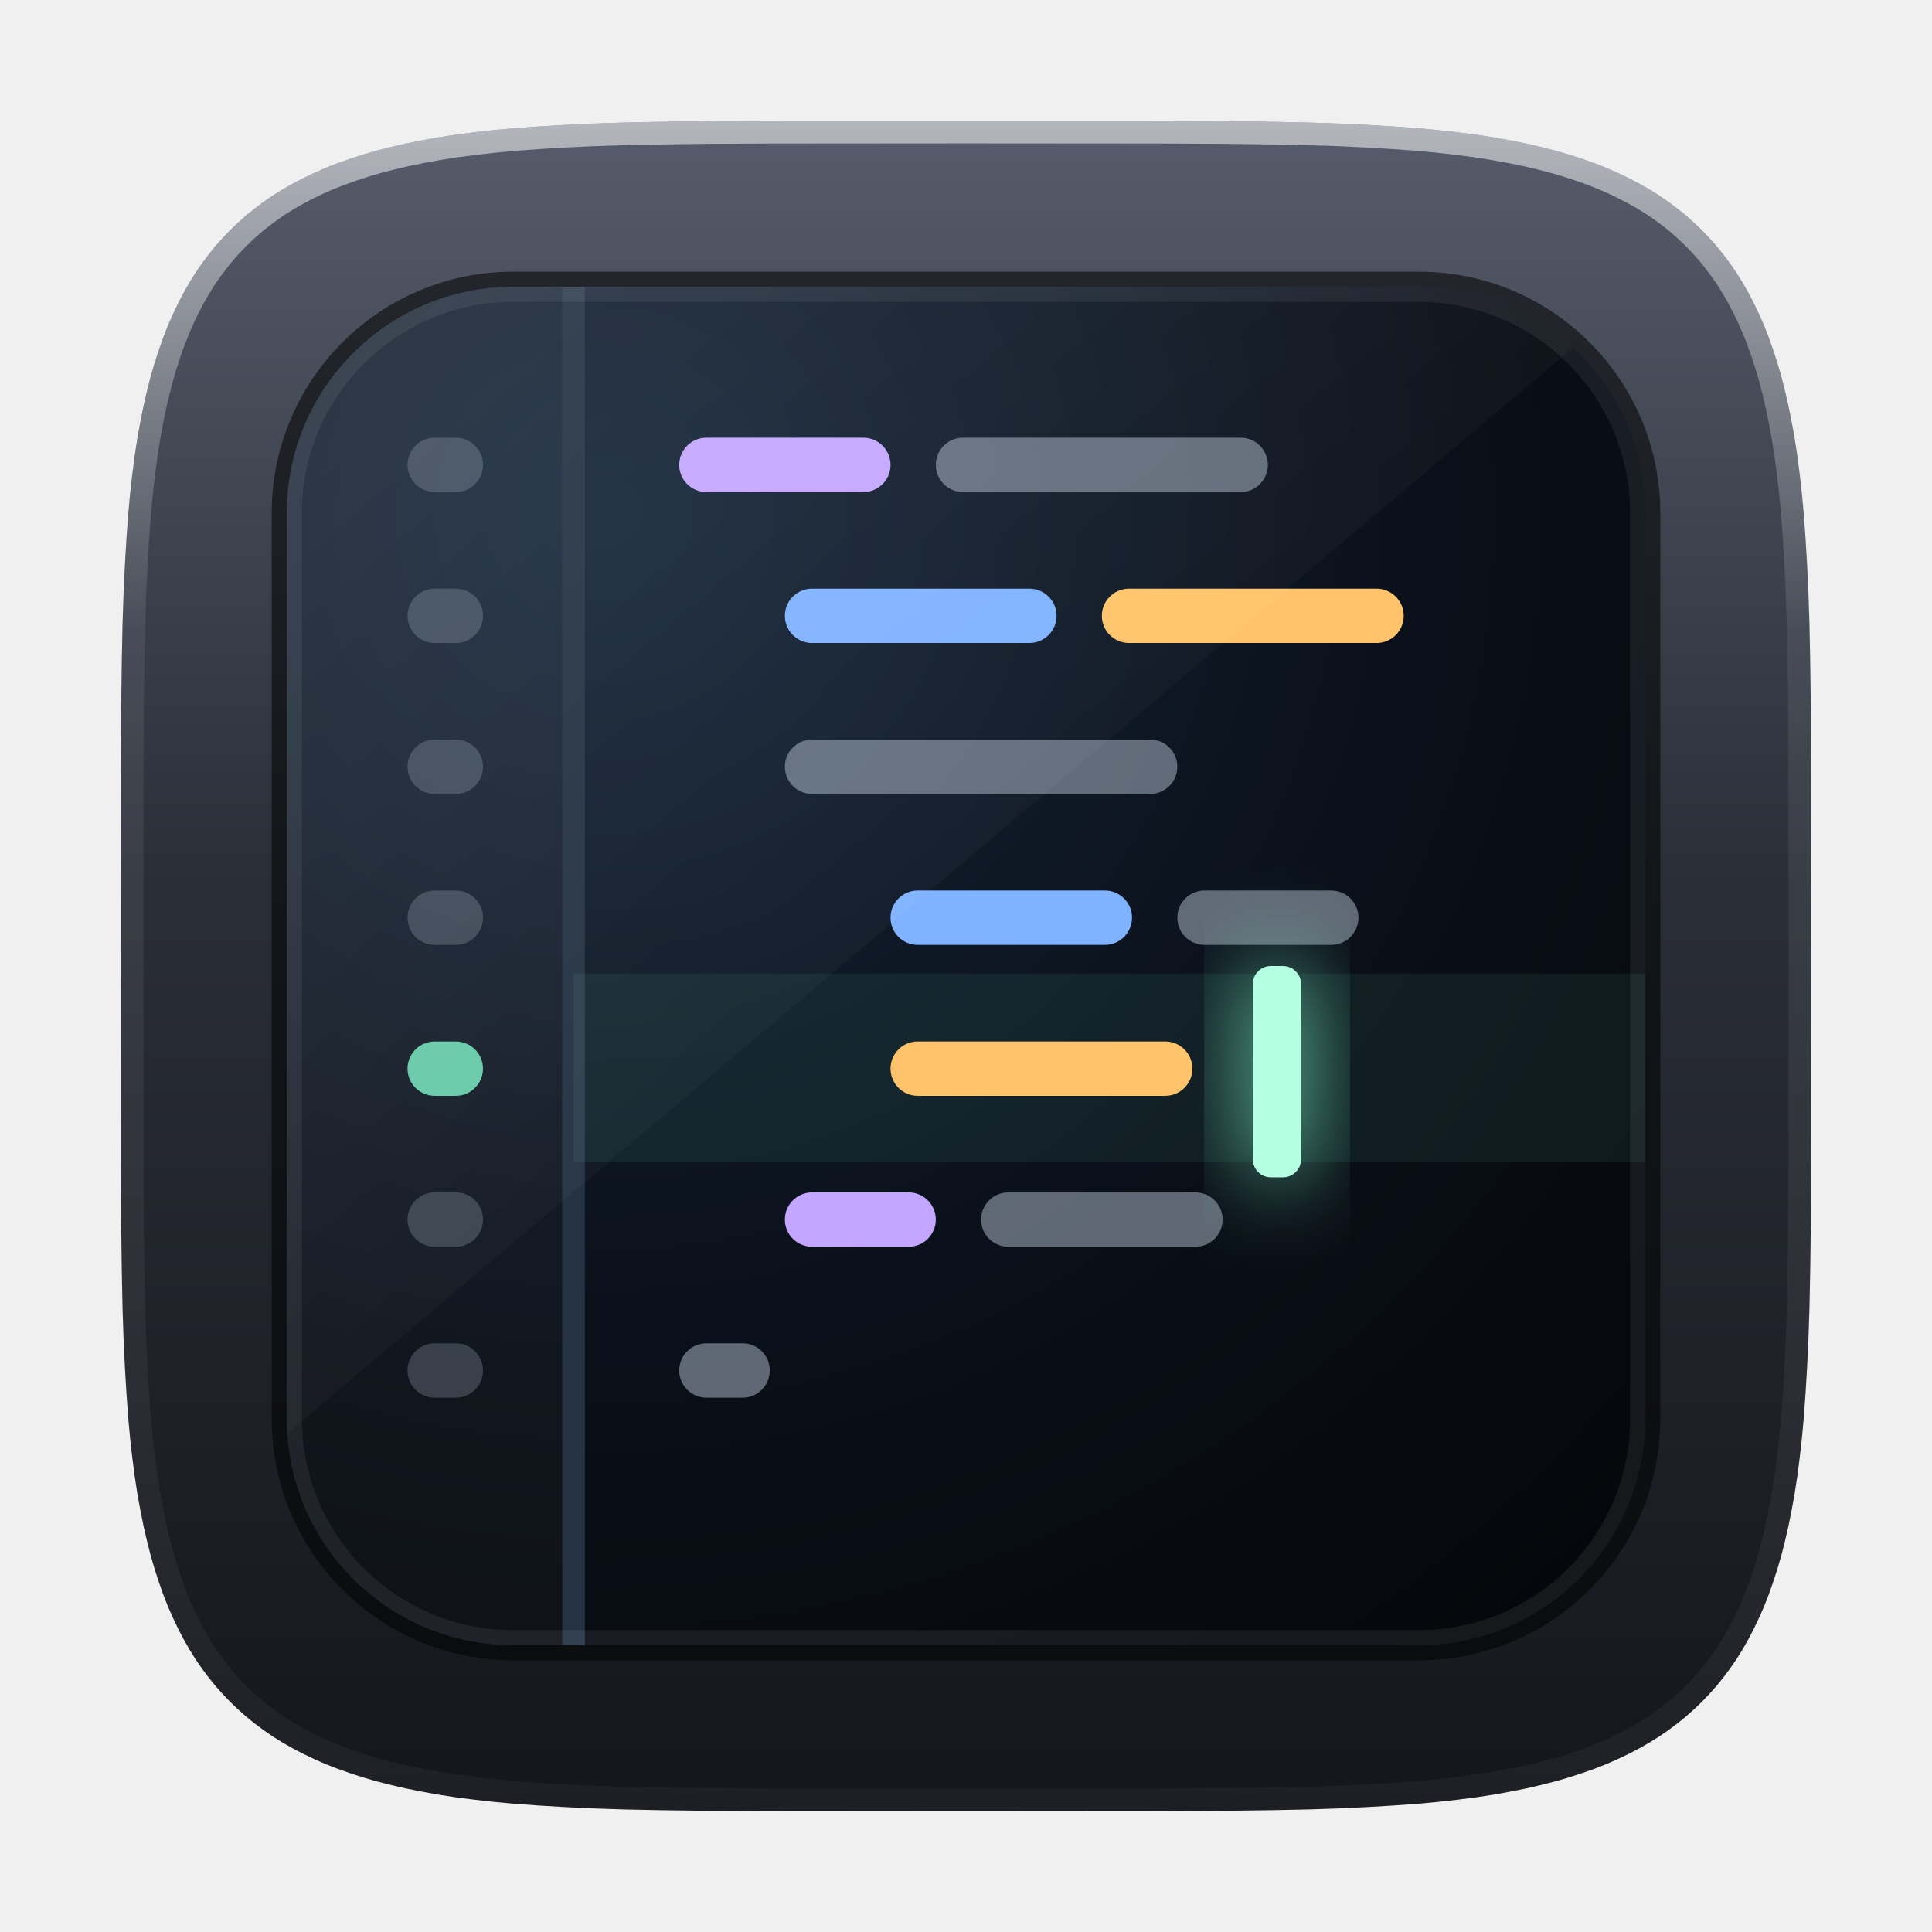
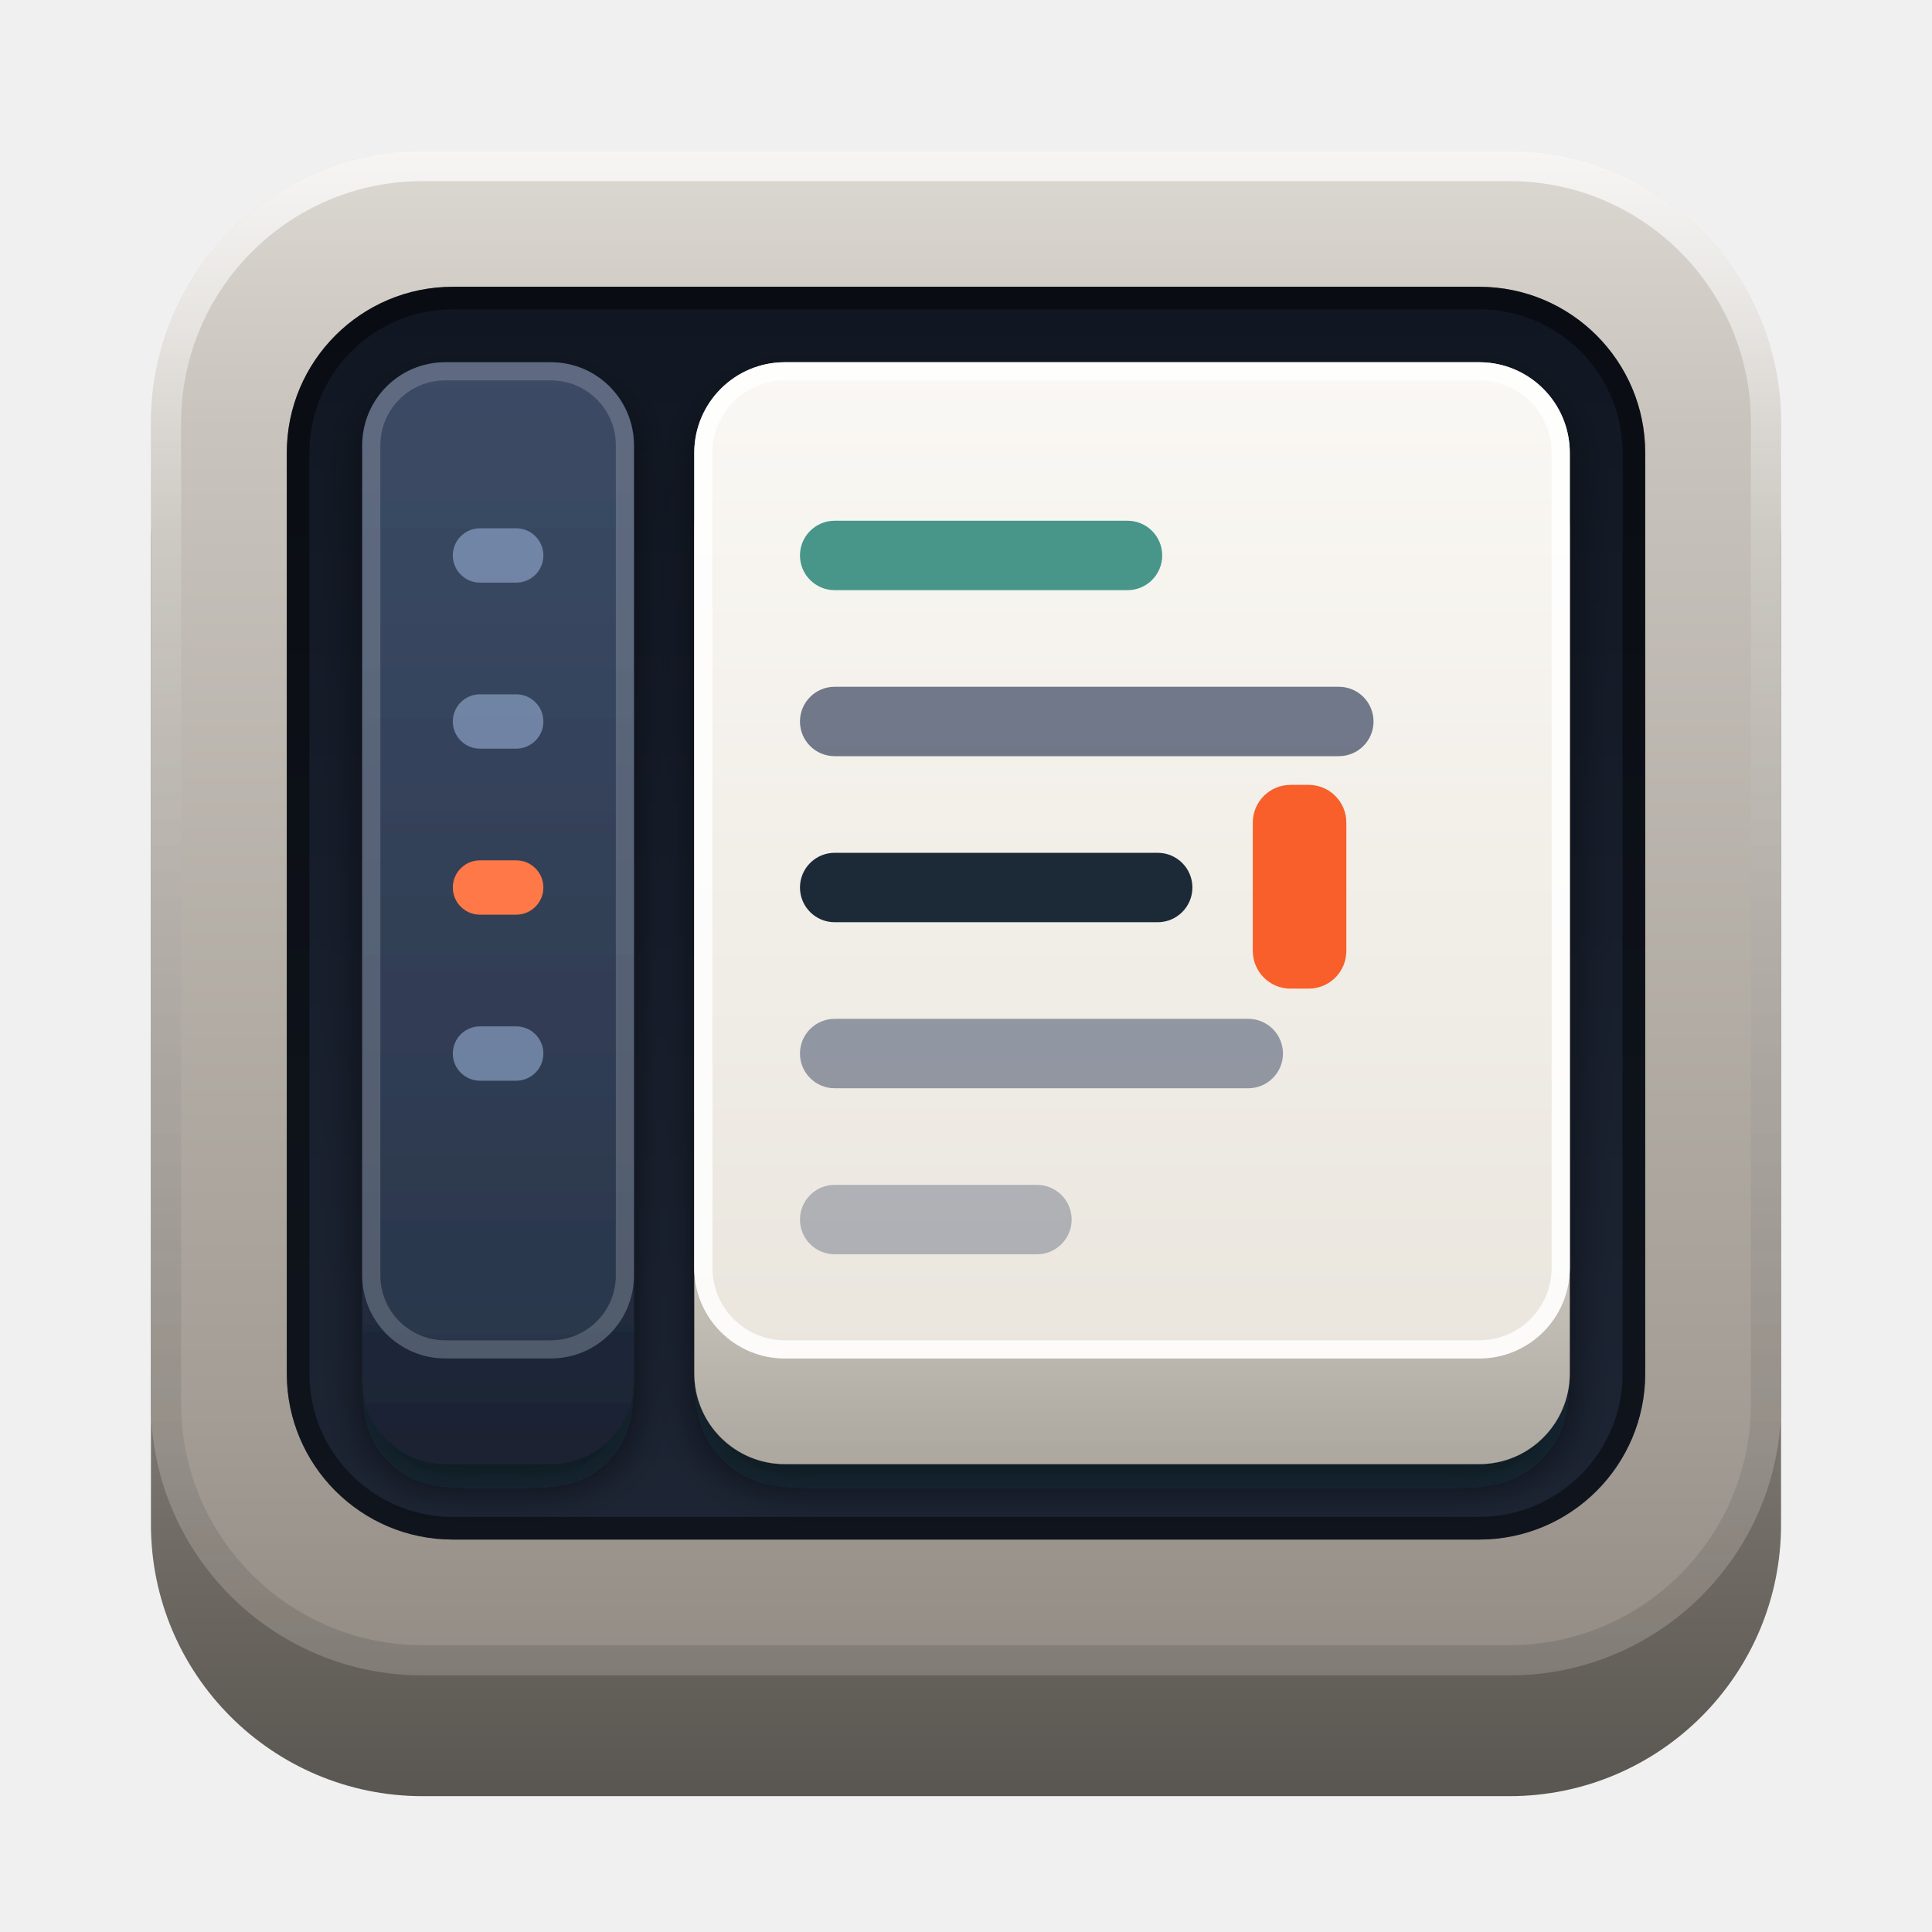
<svg xmlns="http://www.w3.org/2000/svg" role="img" aria-label="ceditor" width="128" height="128" viewBox="0 0 128 128">
  <defs>
-     <linearGradient id="bezel" x1="0" y1="8" x2="0" y2="120" gradientUnits="userSpaceOnUse">
-       <stop stop-color="#565C6B" />
-       <stop offset=".45" stop-color="#2A2E37" />
-       <stop offset="1" stop-color="#14161B" />
+     <linearGradient id="deck-side" x1="64" y1="84" x2="64" y2="120" gradientUnits="userSpaceOnUse">
+       <stop offset="0%" stop-color="#8A847D" />
+       <stop offset="55%" stop-color="#6E6963" />
+       <stop offset="100%" stop-color="#58544F" />
    </linearGradient>
-     <linearGradient id="rim" x1="0" y1="8" x2="0" y2="120" gradientUnits="userSpaceOnUse">
-       <stop stop-color="#fff" stop-opacity=".55" />
-       <stop offset=".3" stop-color="#fff" stop-opacity=".08" />
-       <stop offset="1" stop-color="#fff" stop-opacity=".04" />
+     <linearGradient id="deck-face" x1="64" y1="10" x2="64" y2="112" gradientUnits="userSpaceOnUse">
+       <stop offset="0%" stop-color="#DCD8D2" />
+       <stop offset="18%" stop-color="#C8C3BC" />
+       <stop offset="82%" stop-color="#A39D95" />
+       <stop offset="100%" stop-color="#918B83" />
    </linearGradient>
-     <radialGradient id="screen" cx="40" cy="34" r="96" gradientUnits="userSpaceOnUse">
-       <stop stop-color="#15263A" />
-       <stop offset=".6" stop-color="#0A0F18" />
-       <stop offset="1" stop-color="#05070B" />
-     </radialGradient>
-     <linearGradient id="glare" x1="18" y1="18" x2="70" y2="80" gradientUnits="userSpaceOnUse">
-       <stop stop-color="#fff" stop-opacity=".10" />
-       <stop offset="1" stop-color="#fff" stop-opacity="0" />
+     <linearGradient id="deck-rim" x1="64" y1="10" x2="64" y2="112" gradientUnits="userSpaceOnUse">
+       <stop offset="0%" stop-color="#FFFFFF" stop-opacity="0.75" />
+       <stop offset="25%" stop-color="#FFFFFF" stop-opacity="0.15" />
+       <stop offset="100%" stop-color="#000000" stop-opacity="0.12" />
    </linearGradient>
-     <clipPath id="tile">
-       <path d="M120.00 64.00L119.99 77.04L119.97 81.21L119.93 84.23L119.88 86.69L119.81 88.80L119.72 90.66L119.62 92.34L119.51 93.88L119.38 95.29L119.23 96.61L119.07 97.85L118.89 99.01L118.69 100.11L118.48 101.15L118.25 102.14L118.01 103.08L117.75 103.97L117.47 104.83L117.18 105.65L116.87 106.44L116.54 107.19L116.19 107.92L115.83 108.61L115.45 109.28L115.05 109.92L114.63 110.53L114.19 111.12L113.73 111.69L113.25 112.23L112.75 112.75L112.23 113.25L111.69 113.73L111.12 114.19L110.53 114.63L109.92 115.05L109.28 115.45L108.61 115.83L107.92 116.19L107.19 116.54L106.44 116.87L105.65 117.18L104.83 117.47L103.97 117.75L103.08 118.01L102.14 118.25L101.15 118.48L100.11 118.69L99.01 118.89L97.85 119.07L96.61 119.23L95.29 119.38L93.88 119.51L92.34 119.62L90.66 119.72L88.80 119.81L86.69 119.88L84.23 119.93L81.21 119.97L77.04 119.99L64.00 120.00L50.96 119.99L46.79 119.97L43.77 119.93L41.31 119.88L39.20 119.81L37.34 119.72L35.66 119.62L34.12 119.51L32.71 119.38L31.39 119.23L30.15 119.07L28.99 118.89L27.89 118.69L26.85 118.48L25.86 118.25L24.92 118.01L24.03 117.75L23.17 117.47L22.35 117.18L21.56 116.87L20.81 116.54L20.08 116.19L19.39 115.83L18.72 115.45L18.08 115.05L17.47 114.63L16.88 114.19L16.31 113.73L15.77 113.25L15.25 112.75L14.75 112.23L14.27 111.69L13.81 111.12L13.37 110.53L12.95 109.92L12.55 109.28L12.17 108.61L11.81 107.92L11.46 107.19L11.13 106.44L10.82 105.65L10.53 104.83L10.25 103.97L9.99 103.08L9.75 102.14L9.52 101.15L9.31 100.11L9.11 99.01L8.93 97.85L8.77 96.61L8.62 95.29L8.49 93.88L8.38 92.34L8.28 90.66L8.19 88.80L8.12 86.69L8.07 84.23L8.03 81.21L8.01 77.04L8.00 64.00L8.01 50.96L8.03 46.79L8.07 43.77L8.12 41.31L8.19 39.20L8.28 37.34L8.38 35.66L8.49 34.12L8.62 32.71L8.77 31.39L8.93 30.15L9.11 28.99L9.31 27.89L9.52 26.85L9.75 25.86L9.99 24.92L10.25 24.03L10.53 23.17L10.82 22.35L11.13 21.56L11.46 20.81L11.81 20.08L12.17 19.39L12.55 18.72L12.95 18.08L13.37 17.47L13.81 16.88L14.27 16.31L14.75 15.77L15.25 15.25L15.77 14.75L16.31 14.27L16.88 13.81L17.47 13.37L18.08 12.95L18.72 12.55L19.39 12.17L20.08 11.81L20.81 11.46L21.56 11.13L22.35 10.82L23.17 10.53L24.03 10.25L24.92 9.99L25.86 9.75L26.85 9.52L27.89 9.31L28.99 9.11L30.15 8.93L31.39 8.77L32.71 8.62L34.12 8.49L35.66 8.38L37.34 8.28L39.20 8.19L41.31 8.12L43.77 8.07L46.79 8.03L50.96 8.01L64.00 8.00L77.04 8.01L81.21 8.03L84.23 8.07L86.69 8.12L88.80 8.19L90.66 8.28L92.34 8.38L93.88 8.49L95.29 8.62L96.61 8.77L97.85 8.93L99.01 9.11L100.11 9.31L101.15 9.52L102.14 9.75L103.08 9.99L103.97 10.25L104.83 10.53L105.65 10.82L106.44 11.13L107.19 11.46L107.92 11.81L108.61 12.17L109.28 12.55L109.92 12.95L110.53 13.37L111.12 13.81L111.69 14.27L112.23 14.75L112.75 15.25L113.25 15.77L113.73 16.31L114.19 16.88L114.63 17.47L115.05 18.08L115.45 18.72L115.83 19.39L116.19 20.08L116.54 20.81L116.87 21.56L117.18 22.35L117.47 23.17L117.75 24.03L118.01 24.92L118.25 25.86L118.48 26.85L118.69 27.89L118.89 28.99L119.07 30.15L119.23 31.39L119.38 32.71L119.51 34.12L119.62 35.66L119.72 37.34L119.81 39.20L119.88 41.31L119.93 43.77L119.97 46.79L119.99 50.96Z" />
-     </clipPath>
-     <clipPath id="glass">
-       <rect x="19" y="19" width="90" height="90" rx="15" />
-     </clipPath>
-     <filter id="glow" x="-1" y="-1" width="3" height="3">
-       <feGaussianBlur stdDeviation="3" />
+     <linearGradient id="bay-bg" x1="64" y1="20" x2="64" y2="100" gradientUnits="userSpaceOnUse">
+       <stop offset="0%" stop-color="#111722" />
+       <stop offset="100%" stop-color="#1D2534" />
+     </linearGradient>
+     <linearGradient id="slate-side" x1="0" y1="84" x2="0" y2="96" gradientUnits="userSpaceOnUse">
+       <stop offset="0%" stop-color="#222C3E" />
+       <stop offset="100%" stop-color="#1A2232" />
+     </linearGradient>
+     <linearGradient id="slate-top" x1="0" y1="24" x2="0" y2="90" gradientUnits="userSpaceOnUse">
+       <stop offset="0%" stop-color="#3C4B66" />
+       <stop offset="100%" stop-color="#2A364B" />
+     </linearGradient>
+     <linearGradient id="teal-side" x1="0" y1="84" x2="0" y2="96" gradientUnits="userSpaceOnUse">
+       <stop offset="0%" stop-color="#357A70" />
+       <stop offset="100%" stop-color="#28635A" />
+     </linearGradient>
+     <linearGradient id="teal-top" x1="0" y1="24" x2="0" y2="90" gradientUnits="userSpaceOnUse">
+       <stop offset="0%" stop-color="#60B2A4" />
+       <stop offset="100%" stop-color="#469689" />
+     </linearGradient>
+     <linearGradient id="coral-side" x1="0" y1="84" x2="0" y2="96" gradientUnits="userSpaceOnUse">
+       <stop offset="0%" stop-color="#C84418" />
+       <stop offset="100%" stop-color="#A83510" />
+     </linearGradient>
+     <linearGradient id="coral-top" x1="0" y1="24" x2="0" y2="90" gradientUnits="userSpaceOnUse">
+       <stop offset="0%" stop-color="#FF7847" />
+       <stop offset="45%" stop-color="#F85F2A" />
+       <stop offset="100%" stop-color="#E64F1E" />
+     </linearGradient>
+     <linearGradient id="ivory-side" x1="0" y1="84" x2="0" y2="96" gradientUnits="userSpaceOnUse">
+       <stop offset="0%" stop-color="#C8C4BC" />
+       <stop offset="100%" stop-color="#AEA9A0" />
+     </linearGradient>
+     <linearGradient id="ivory-top" x1="0" y1="24" x2="0" y2="90" gradientUnits="userSpaceOnUse">
+       <stop offset="0%" stop-color="#FAF8F4" />
+       <stop offset="100%" stop-color="#EAE6DE" />
+     </linearGradient>
+     <filter id="key-sh" x="-15%" y="-10%" width="130%" height="125%">
+       <feDropShadow dx="0" dy="1.6" stdDeviation="1.4" flood-color="#05080F" flood-opacity="0.55" />
    </filter>
  </defs>
-   <path d="M120.00 64.00L119.99 77.04L119.97 81.21L119.93 84.23L119.88 86.69L119.81 88.80L119.72 90.66L119.62 92.34L119.51 93.88L119.38 95.29L119.23 96.61L119.07 97.85L118.89 99.01L118.69 100.11L118.48 101.15L118.25 102.14L118.01 103.08L117.75 103.97L117.47 104.83L117.18 105.65L116.87 106.44L116.54 107.19L116.19 107.92L115.83 108.61L115.45 109.28L115.05 109.92L114.63 110.53L114.19 111.12L113.73 111.69L113.25 112.23L112.75 112.75L112.23 113.25L111.69 113.73L111.12 114.19L110.53 114.63L109.92 115.05L109.28 115.45L108.61 115.83L107.92 116.19L107.19 116.54L106.44 116.87L105.65 117.18L104.83 117.47L103.97 117.75L103.08 118.01L102.14 118.25L101.15 118.48L100.11 118.69L99.01 118.89L97.85 119.07L96.61 119.23L95.29 119.38L93.88 119.51L92.34 119.62L90.66 119.72L88.80 119.81L86.69 119.88L84.23 119.93L81.21 119.97L77.04 119.99L64.00 120.00L50.96 119.99L46.79 119.97L43.77 119.93L41.31 119.88L39.20 119.81L37.34 119.72L35.66 119.62L34.12 119.51L32.71 119.38L31.39 119.23L30.15 119.07L28.99 118.89L27.89 118.69L26.85 118.48L25.86 118.25L24.92 118.01L24.03 117.75L23.17 117.47L22.35 117.18L21.56 116.87L20.81 116.54L20.08 116.19L19.39 115.83L18.72 115.45L18.08 115.05L17.47 114.63L16.88 114.19L16.31 113.73L15.77 113.25L15.25 112.75L14.75 112.23L14.27 111.69L13.81 111.12L13.37 110.53L12.95 109.92L12.55 109.28L12.17 108.61L11.81 107.92L11.46 107.19L11.13 106.44L10.82 105.65L10.53 104.83L10.25 103.97L9.99 103.08L9.75 102.14L9.52 101.15L9.31 100.11L9.11 99.01L8.93 97.85L8.77 96.61L8.62 95.29L8.49 93.88L8.38 92.34L8.28 90.66L8.19 88.80L8.12 86.69L8.07 84.23L8.03 81.21L8.01 77.04L8.00 64.00L8.01 50.96L8.03 46.79L8.07 43.77L8.12 41.31L8.19 39.20L8.28 37.34L8.38 35.66L8.49 34.12L8.62 32.71L8.77 31.39L8.93 30.15L9.11 28.99L9.31 27.89L9.52 26.85L9.75 25.86L9.99 24.92L10.25 24.03L10.53 23.17L10.82 22.35L11.13 21.56L11.46 20.81L11.81 20.08L12.17 19.39L12.55 18.72L12.95 18.08L13.37 17.47L13.81 16.88L14.27 16.31L14.75 15.77L15.25 15.25L15.77 14.75L16.31 14.27L16.88 13.81L17.47 13.37L18.08 12.95L18.72 12.55L19.39 12.17L20.08 11.81L20.81 11.46L21.56 11.13L22.35 10.82L23.17 10.53L24.03 10.25L24.92 9.99L25.86 9.75L26.85 9.52L27.89 9.31L28.99 9.11L30.15 8.93L31.39 8.77L32.71 8.62L34.12 8.49L35.66 8.38L37.34 8.28L39.20 8.19L41.31 8.12L43.77 8.07L46.79 8.03L50.96 8.01L64.00 8.00L77.04 8.01L81.21 8.03L84.23 8.07L86.69 8.12L88.80 8.19L90.66 8.28L92.34 8.38L93.88 8.49L95.29 8.62L96.61 8.77L97.85 8.93L99.01 9.11L100.11 9.31L101.15 9.52L102.14 9.75L103.08 9.99L103.97 10.25L104.83 10.53L105.65 10.82L106.44 11.13L107.19 11.46L107.92 11.81L108.61 12.17L109.28 12.55L109.92 12.95L110.53 13.37L111.12 13.81L111.69 14.27L112.23 14.75L112.75 15.25L113.25 15.77L113.73 16.31L114.19 16.88L114.63 17.47L115.05 18.08L115.45 18.72L115.83 19.39L116.19 20.08L116.54 20.81L116.87 21.56L117.18 22.35L117.47 23.17L117.75 24.03L118.01 24.92L118.25 25.86L118.48 26.85L118.69 27.89L118.89 28.99L119.07 30.15L119.23 31.39L119.38 32.71L119.51 34.12L119.62 35.66L119.72 37.34L119.81 39.20L119.88 41.31L119.93 43.77L119.97 46.79L119.99 50.96Z" fill="url(#bezel)" />
-   <path d="M120.00 64.00L119.99 77.04L119.97 81.21L119.93 84.23L119.88 86.69L119.81 88.80L119.72 90.66L119.62 92.34L119.51 93.88L119.38 95.29L119.23 96.61L119.07 97.85L118.89 99.01L118.69 100.11L118.48 101.15L118.25 102.14L118.01 103.08L117.75 103.97L117.47 104.83L117.18 105.65L116.87 106.44L116.54 107.19L116.19 107.92L115.83 108.61L115.45 109.28L115.05 109.92L114.63 110.53L114.19 111.12L113.73 111.69L113.25 112.23L112.75 112.75L112.23 113.25L111.69 113.73L111.12 114.19L110.53 114.63L109.92 115.05L109.28 115.45L108.61 115.83L107.92 116.19L107.19 116.54L106.44 116.87L105.65 117.18L104.83 117.47L103.97 117.75L103.08 118.01L102.14 118.25L101.15 118.48L100.11 118.69L99.01 118.89L97.85 119.07L96.61 119.23L95.29 119.38L93.88 119.51L92.34 119.62L90.66 119.72L88.80 119.81L86.69 119.88L84.23 119.93L81.21 119.97L77.04 119.99L64.00 120.00L50.96 119.99L46.79 119.97L43.77 119.93L41.31 119.88L39.20 119.81L37.34 119.72L35.66 119.62L34.12 119.51L32.71 119.38L31.39 119.23L30.15 119.07L28.99 118.89L27.89 118.69L26.85 118.48L25.86 118.25L24.92 118.01L24.03 117.75L23.17 117.47L22.35 117.18L21.56 116.87L20.81 116.54L20.08 116.19L19.39 115.83L18.72 115.45L18.08 115.05L17.47 114.63L16.88 114.19L16.31 113.73L15.77 113.25L15.25 112.75L14.75 112.23L14.27 111.69L13.81 111.12L13.37 110.53L12.95 109.92L12.55 109.28L12.17 108.61L11.81 107.92L11.46 107.19L11.13 106.44L10.82 105.65L10.53 104.83L10.25 103.97L9.99 103.08L9.75 102.14L9.52 101.15L9.31 100.11L9.11 99.01L8.93 97.85L8.77 96.61L8.62 95.29L8.49 93.88L8.38 92.34L8.28 90.66L8.19 88.80L8.12 86.69L8.07 84.23L8.03 81.21L8.01 77.04L8.00 64.00L8.01 50.96L8.03 46.79L8.07 43.77L8.12 41.31L8.19 39.20L8.28 37.34L8.38 35.66L8.49 34.12L8.62 32.71L8.77 31.39L8.93 30.15L9.11 28.99L9.31 27.89L9.52 26.85L9.75 25.86L9.99 24.92L10.25 24.03L10.53 23.17L10.82 22.35L11.13 21.56L11.46 20.81L11.81 20.08L12.17 19.39L12.55 18.72L12.95 18.08L13.37 17.47L13.81 16.88L14.27 16.31L14.75 15.77L15.25 15.25L15.77 14.75L16.31 14.27L16.88 13.81L17.47 13.37L18.08 12.95L18.72 12.55L19.39 12.17L20.08 11.81L20.81 11.46L21.56 11.13L22.35 10.82L23.17 10.53L24.03 10.25L24.92 9.99L25.86 9.75L26.85 9.52L27.89 9.31L28.99 9.11L30.15 8.93L31.39 8.77L32.71 8.62L34.12 8.49L35.66 8.38L37.34 8.28L39.20 8.19L41.31 8.12L43.77 8.07L46.79 8.03L50.96 8.01L64.00 8.00L77.04 8.01L81.21 8.03L84.23 8.07L86.69 8.12L88.80 8.19L90.66 8.28L92.34 8.38L93.88 8.49L95.29 8.62L96.61 8.77L97.85 8.93L99.01 9.11L100.11 9.31L101.15 9.52L102.14 9.75L103.08 9.99L103.97 10.25L104.83 10.53L105.65 10.82L106.44 11.13L107.19 11.46L107.92 11.81L108.61 12.17L109.28 12.55L109.92 12.95L110.53 13.37L111.12 13.81L111.69 14.27L112.23 14.75L112.75 15.25L113.25 15.77L113.73 16.31L114.19 16.88L114.63 17.47L115.05 18.08L115.45 18.72L115.83 19.39L116.19 20.08L116.54 20.81L116.87 21.56L117.18 22.35L117.47 23.17L117.75 24.03L118.01 24.92L118.25 25.86L118.48 26.85L118.69 27.89L118.89 28.99L119.07 30.15L119.23 31.39L119.38 32.71L119.51 34.12L119.62 35.66L119.72 37.34L119.81 39.20L119.88 41.31L119.93 43.77L119.97 46.79L119.99 50.96Z" fill="none" stroke="url(#rim)" stroke-width="3" clip-path="url(#tile)" />
-   <rect x="18" y="18" width="92" height="92" rx="16" fill="#000" fill-opacity=".55" />
-   <rect x="19" y="19" width="90" height="90" rx="15" fill="url(#screen)" />
-   <g clip-path="url(#glass)">
-     <rect x="19" y="19" width="19" height="90" fill="#fff" fill-opacity=".03" />
-     <path d="M38 19v90" stroke="#243242" stroke-width="1.5" />
-     <g fill="#C9D6E6" fill-opacity=".22">
-       <rect x="27" y="29" width="5" height="3.6" rx="1.8" />
-       <rect x="27" y="39" width="5" height="3.6" rx="1.8" />
-       <rect x="27" y="49" width="5" height="3.6" rx="1.8" />
-       <rect x="27" y="59" width="5" height="3.6" rx="1.8" />
-       <rect x="27" y="79" width="5" height="3.6" rx="1.8" />
-       <rect x="27" y="89" width="5" height="3.6" rx="1.8" />
-     </g>
-     <rect x="27" y="69" width="5" height="3.6" rx="1.8" fill="#7CF5C8" fill-opacity=".8" />
-     <rect x="38" y="64.5" width="71" height="12.5" fill="#7CF5C8" fill-opacity=".07" />
-     <rect x="45" y="29" width="14" height="3.6" rx="1.8" fill="#C3A6FF" />
-     <rect x="62" y="29" width="22" height="3.6" rx="1.8" fill="#C9D6E6" fill-opacity=".45" />
-     <rect x="52" y="39" width="18" height="3.6" rx="1.8" fill="#7FB2FF" />
-     <rect x="73" y="39" width="20" height="3.6" rx="1.8" fill="#FFC46B" />
-     <rect x="52" y="49" width="26" height="3.6" rx="1.8" fill="#C9D6E6" fill-opacity=".45" />
-     <rect x="59" y="59" width="16" height="3.6" rx="1.8" fill="#7FB2FF" />
-     <rect x="78" y="59" width="12" height="3.6" rx="1.8" fill="#C9D6E6" fill-opacity=".45" />
-     <rect x="59" y="69" width="20" height="3.6" rx="1.8" fill="#FFC46B" />
-     <rect x="52" y="79" width="10" height="3.6" rx="1.8" fill="#C3A6FF" />
-     <rect x="65" y="79" width="16" height="3.6" rx="1.8" fill="#C9D6E6" fill-opacity=".45" />
-     <rect x="45" y="89" width="6" height="3.6" rx="1.8" fill="#C9D6E6" fill-opacity=".45" />
-     <rect x="83" y="64" width="3.2" height="14" rx="1.2" fill="#7CF5C8" filter="url(#glow)" />
-     <rect x="83" y="64" width="3.2" height="14" rx="1.2" fill="#B5FFE3" />
-     <path d="M19 19h90L19 95Z" fill="url(#glare)" />
+   <rect x="10" y="18" width="108" height="101" rx="18" fill="url(#deck-side)" />
+   <rect x="10" y="10" width="108" height="101" rx="18" fill="url(#deck-face)" />
+   <rect x="11" y="11" width="106" height="99" rx="17" fill="none" stroke="url(#deck-rim)" stroke-width="2" />
+   <rect x="19" y="19" width="90" height="83" rx="11" fill="url(#bay-bg)" />
+   <rect x="19.75" y="19.75" width="88.5" height="81.5" rx="10.25" fill="none" stroke="#000000" stroke-opacity="0.45" stroke-width="1.5" />
+   <g filter="url(#key-sh)">
+     <rect x="24" y="29" width="18" height="68" rx="5.5" fill="url(#slate-side)" />
+     <rect x="24" y="24" width="18" height="66" rx="5.5" fill="url(#slate-top)" />
+     <rect x="24.6" y="24.6" width="16.8" height="64.8" rx="4.9" fill="none" stroke="#FFFFFF" stroke-opacity="0.18" stroke-width="1.2" />
+     <rect x="30" y="35" width="6" height="3.6" rx="1.8" fill="#8FA6CB" opacity="0.65" />
+     <rect x="30" y="46" width="6" height="3.6" rx="1.8" fill="#8FA6CB" opacity="0.65" />
+     <rect x="30" y="57" width="6" height="3.6" rx="1.8" fill="#FF7847" />
+     <rect x="30" y="68" width="6" height="3.6" rx="1.8" fill="#8FA6CB" opacity="0.65" />
  </g>
-   <rect x="19.5" y="19.5" width="89" height="89" rx="14.5" fill="none" stroke="#fff" stroke-opacity=".07" />
+   <g filter="url(#key-sh)">
+     <rect x="46" y="29" width="58" height="68" rx="6" fill="url(#ivory-side)" />
+     <rect x="46" y="24" width="58" height="66" rx="6" fill="url(#ivory-top)" />
+     <rect x="46.6" y="24.6" width="56.8" height="64.8" rx="5.4" fill="none" stroke="#FFFFFF" stroke-opacity="0.85" stroke-width="1.2" />
+     <rect x="53" y="34.5" width="24" height="4.6" rx="2.3" fill="#469689" />
+     <rect x="53" y="45.5" width="38" height="4.6" rx="2.3" fill="#3B4963" opacity="0.72" />
+     <rect x="53" y="56.5" width="26" height="4.6" rx="2.3" fill="#1F2937" />
+     <rect x="83" y="52.0" width="6.2" height="13.5" rx="2.5" fill="#F85F2A" />
+     <rect x="53" y="67.5" width="32" height="4.6" rx="2.3" fill="#3B4963" opacity="0.52" />
+     <rect x="53" y="78.5" width="18" height="4.6" rx="2.3" fill="#3B4963" opacity="0.35" />
+   </g>
</svg>
